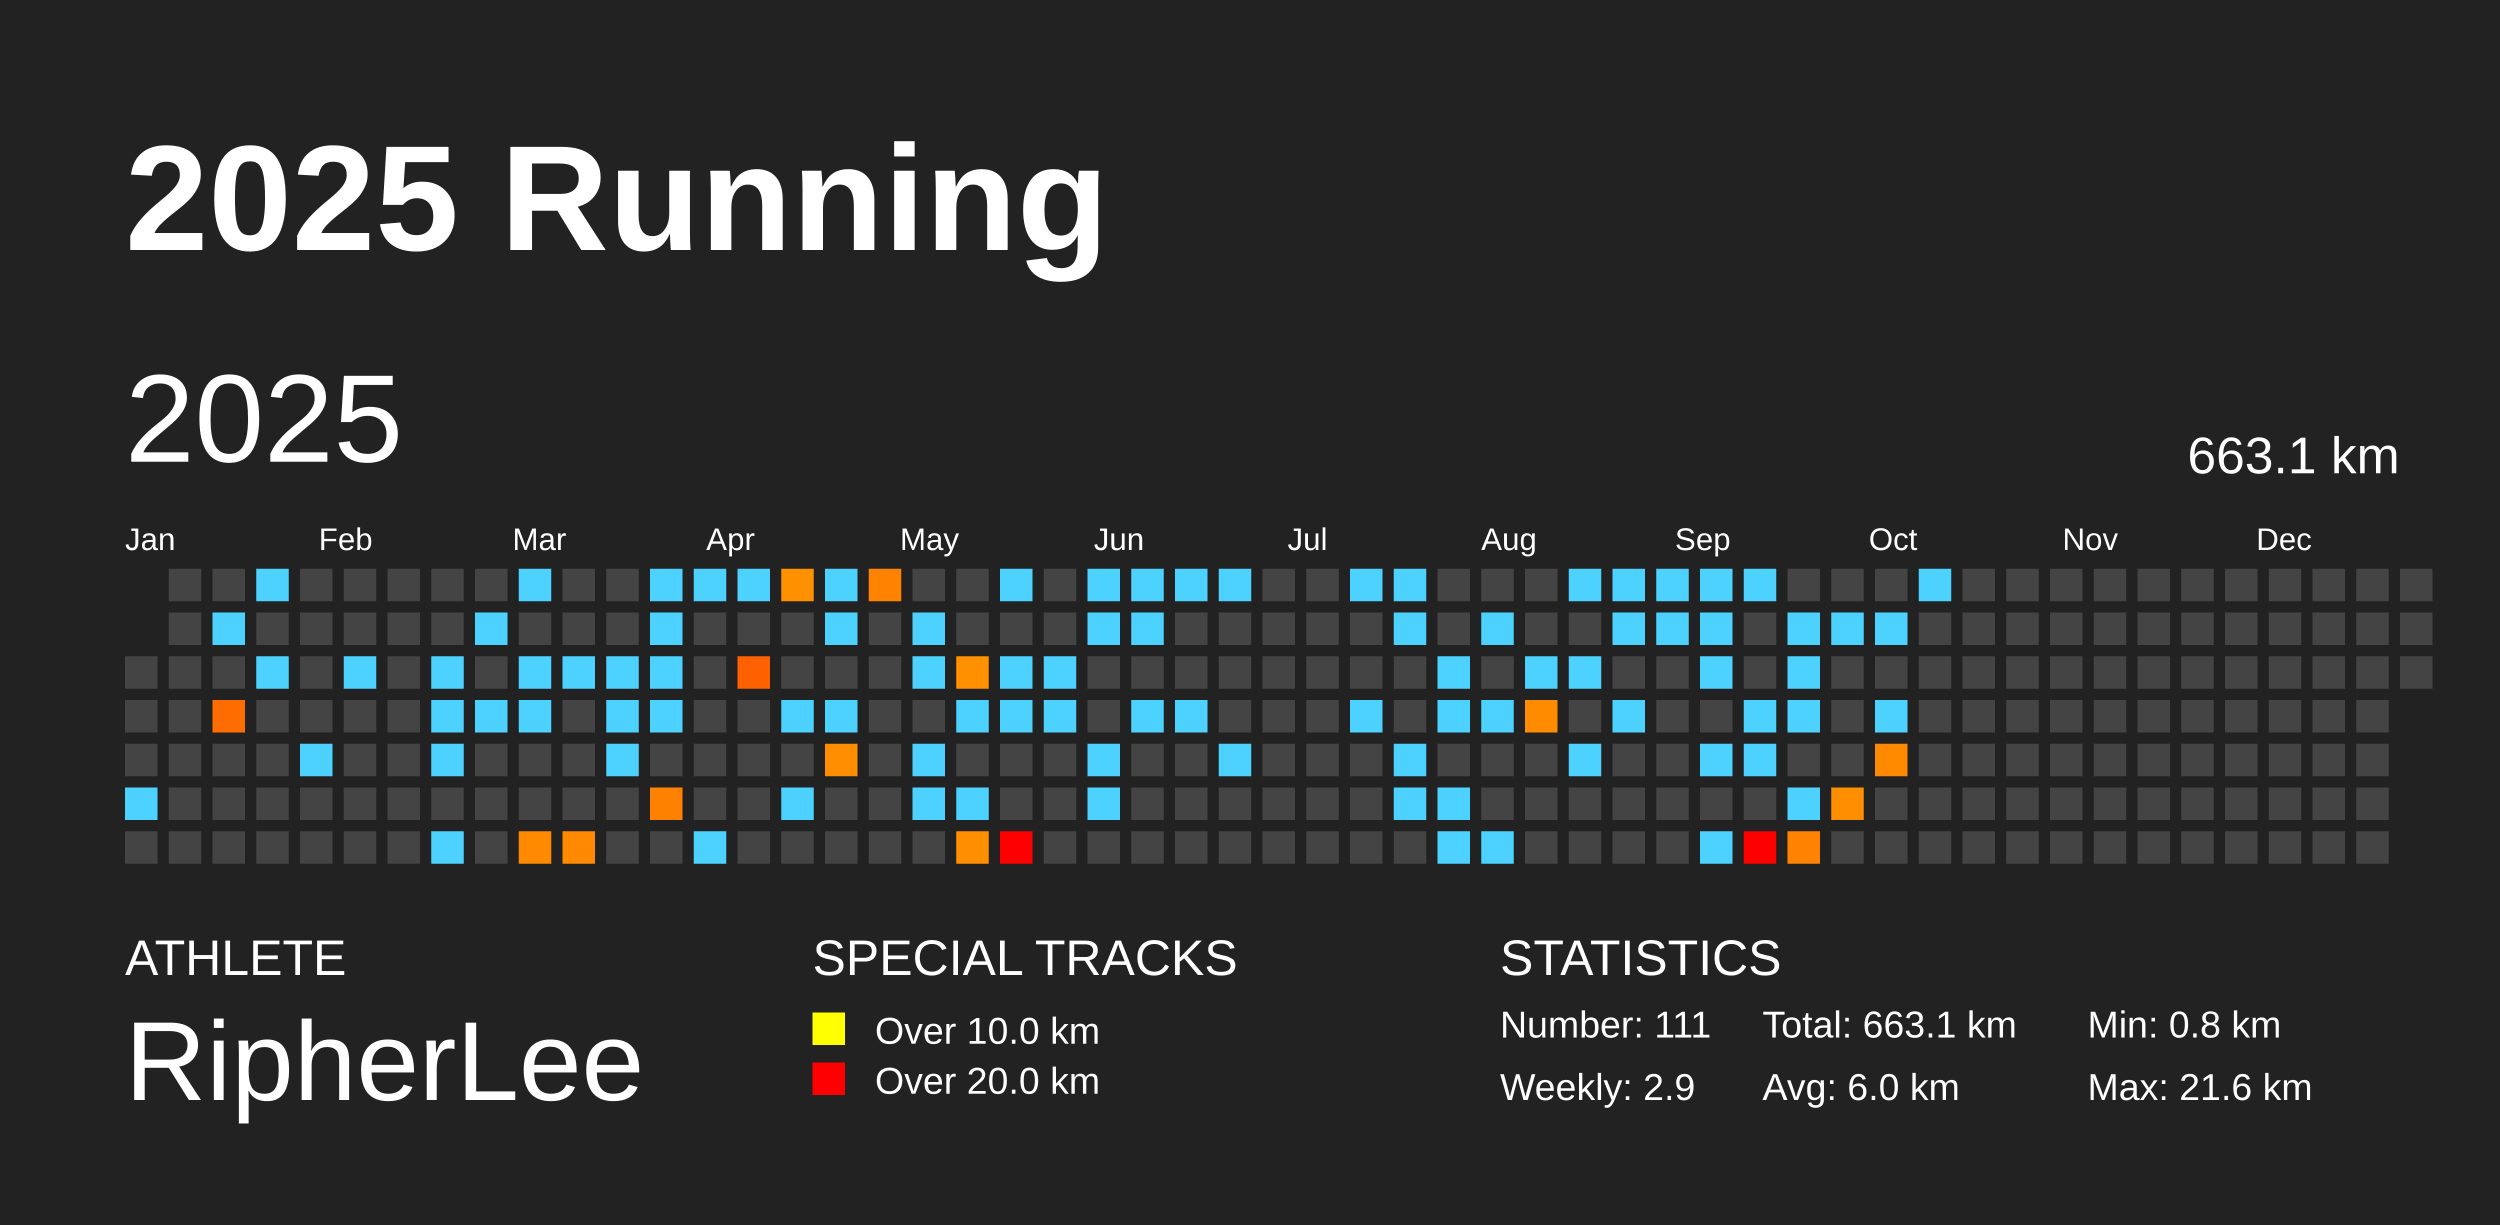
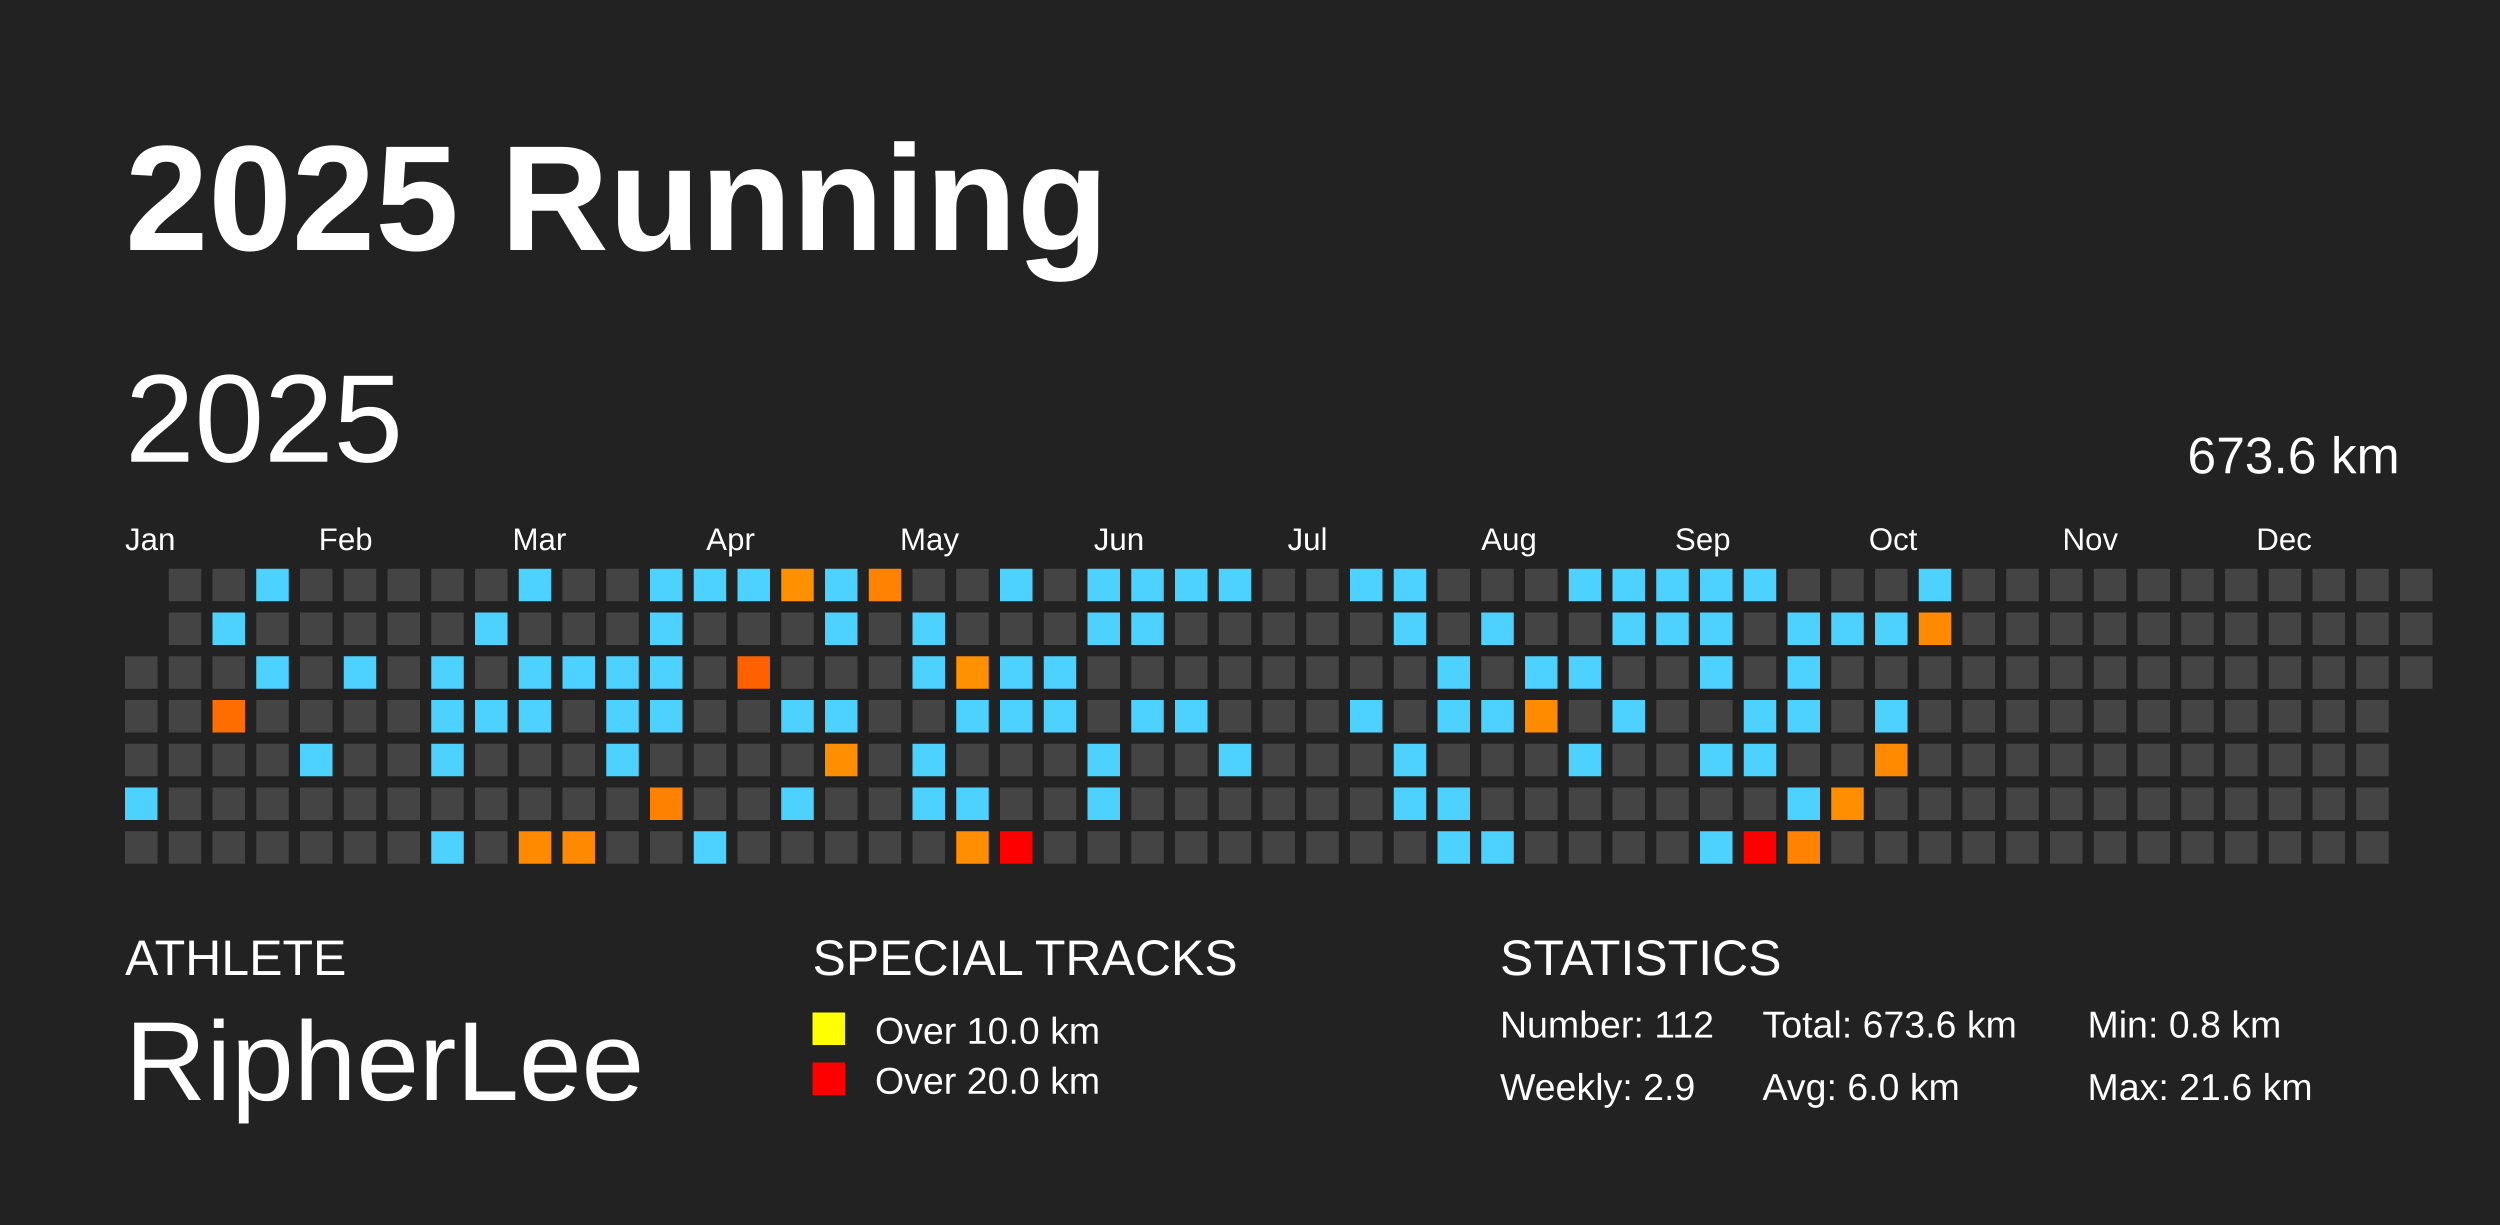
<svg xmlns="http://www.w3.org/2000/svg" baseProfile="full" height="98mm" version="1.1" viewBox="0,0,200,98" width="200mm">
  <defs />
  <rect fill="#222222" height="98" width="200" x="0" y="0" />
  <text fill="#FFFFFF" style="font-size:12px; font-family:Arial; font-weight:bold;" x="10" y="20">2025 Running</text>
  <text fill="#FFFFFF" style="font-size:4px; font-family:Arial" x="10" y="78">ATHLETE</text>
  <text fill="#FFFFFF" style="font-size:9px; font-family:Arial" x="10" y="88">RipherLee</text>
  <text fill="#FFFFFF" style="font-size:4px; font-family:Arial" x="65" y="78">SPECIAL TRACKS</text>
  <rect fill="yellow" height="2.6" width="2.6" x="65" y="81" />
  <text fill="#FFFFFF" style="font-size:3px; font-family:Arial" x="70" y="83.5">Over 10.0 km</text>
  <rect fill="red" height="2.6" width="2.6" x="65" y="85" />
  <text fill="#FFFFFF" style="font-size:3px; font-family:Arial" x="70" y="87.5">Over 20.0 km</text>
  <text fill="#FFFFFF" style="font-size:4px; font-family:Arial" x="120" y="78">STATISTICS</text>
-   <text fill="#FFFFFF" style="font-size:3px; font-family:Arial" x="120" y="83">Number: 111</text>
+   <text fill="#FFFFFF" style="font-size:3px; font-family:Arial" x="120" y="83">Number: 112</text>
  <text fill="#FFFFFF" style="font-size:3px; font-family:Arial" x="120" y="88">Weekly: 2.9</text>
-   <text fill="#FFFFFF" style="font-size:3px; font-family:Arial" x="141" y="83">Total: 663.1 km</text>
+   <text fill="#FFFFFF" style="font-size:3px; font-family:Arial" x="141" y="83">Total: 673.6 km</text>
  <text fill="#FFFFFF" style="font-size:3px; font-family:Arial" x="141" y="88">Avg: 6.0 km</text>
  <text fill="#FFFFFF" style="font-size:3px; font-family:Arial" x="167" y="83">Min: 0.8 km</text>
  <text fill="#FFFFFF" style="font-size:3px; font-family:Arial" x="167" y="88">Max: 21.6 km</text>
  <text dominant-baseline="hanging" fill="#FFFFFF" style="font-size:10.0px; font-family:Arial;" x="10" y="30">2025</text>
-   <text dominant-baseline="hanging" fill="#FFFFFF" style="font-size:4.125px; font-family:Arial;" x="175" y="35">663.1 km</text>
+   <text dominant-baseline="hanging" fill="#FFFFFF" style="font-size:4.125px; font-family:Arial;" x="175" y="35">673.6 km</text>
  <text fill="#FFFFFF" style="font-size:2.5px; font-family:Arial" x="10.0" y="44">Jan</text>
  <text fill="#FFFFFF" style="font-size:2.5px; font-family:Arial" x="25.5" y="44">Feb</text>
  <text fill="#FFFFFF" style="font-size:2.5px; font-family:Arial" x="41.0" y="44">Mar</text>
  <text fill="#FFFFFF" style="font-size:2.5px; font-family:Arial" x="56.5" y="44">Apr</text>
  <text fill="#FFFFFF" style="font-size:2.5px; font-family:Arial" x="72.0" y="44">May</text>
  <text fill="#FFFFFF" style="font-size:2.5px; font-family:Arial" x="87.5" y="44">Jun</text>
  <text fill="#FFFFFF" style="font-size:2.5px; font-family:Arial" x="103.0" y="44">Jul</text>
  <text fill="#FFFFFF" style="font-size:2.5px; font-family:Arial" x="118.5" y="44">Aug</text>
  <text fill="#FFFFFF" style="font-size:2.5px; font-family:Arial" x="134.0" y="44">Sep</text>
  <text fill="#FFFFFF" style="font-size:2.5px; font-family:Arial" x="149.5" y="44">Oct</text>
  <text fill="#FFFFFF" style="font-size:2.5px; font-family:Arial" x="165.0" y="44">Nov</text>
  <text fill="#FFFFFF" style="font-size:2.5px; font-family:Arial" x="180.5" y="44">Dec</text>
  <rect fill="#444444" height="2.6" width="2.6" x="10.0" y="52.5" />
  <rect fill="#444444" height="2.6" width="2.6" x="10.0" y="56.0" />
  <rect fill="#444444" height="2.6" width="2.6" x="10.0" y="59.5" />
  <rect fill="#4dd2ff" height="2.6" width="2.6" x="10.0" y="63.0" />
  <rect fill="#444444" height="2.6" width="2.6" x="10.0" y="66.5" />
  <rect fill="#444444" height="2.6" width="2.6" x="13.5" y="45.5" />
  <rect fill="#444444" height="2.6" width="2.6" x="13.5" y="49.0" />
  <rect fill="#444444" height="2.6" width="2.6" x="13.5" y="52.5" />
  <rect fill="#444444" height="2.6" width="2.6" x="13.5" y="56.0" />
  <rect fill="#444444" height="2.6" width="2.6" x="13.5" y="59.5" />
  <rect fill="#444444" height="2.6" width="2.6" x="13.5" y="63.0" />
  <rect fill="#444444" height="2.6" width="2.6" x="13.5" y="66.5" />
  <rect fill="#444444" height="2.6" width="2.6" x="17.0" y="45.5" />
  <rect fill="#4dd2ff" height="2.6" width="2.6" x="17.0" y="49.0" />
  <rect fill="#444444" height="2.6" width="2.6" x="17.0" y="52.5" />
  <rect fill="#ff6d00" height="2.6" width="2.6" x="17.0" y="56.0" />
  <rect fill="#444444" height="2.6" width="2.6" x="17.0" y="59.5" />
  <rect fill="#444444" height="2.6" width="2.6" x="17.0" y="63.0" />
  <rect fill="#444444" height="2.6" width="2.6" x="17.0" y="66.5" />
  <rect fill="#4dd2ff" height="2.6" width="2.6" x="20.5" y="45.5" />
  <rect fill="#444444" height="2.6" width="2.6" x="20.5" y="49.0" />
  <rect fill="#4dd2ff" height="2.6" width="2.6" x="20.5" y="52.5" />
  <rect fill="#444444" height="2.6" width="2.6" x="20.5" y="56.0" />
  <rect fill="#444444" height="2.6" width="2.6" x="20.5" y="59.5" />
  <rect fill="#444444" height="2.6" width="2.6" x="20.5" y="63.0" />
  <rect fill="#444444" height="2.6" width="2.6" x="20.5" y="66.5" />
  <rect fill="#444444" height="2.6" width="2.6" x="24.0" y="45.5" />
  <rect fill="#444444" height="2.6" width="2.6" x="24.0" y="49.0" />
  <rect fill="#444444" height="2.6" width="2.6" x="24.0" y="52.5" />
  <rect fill="#444444" height="2.6" width="2.6" x="24.0" y="56.0" />
  <rect fill="#4dd2ff" height="2.6" width="2.6" x="24.0" y="59.5" />
  <rect fill="#444444" height="2.6" width="2.6" x="24.0" y="63.0" />
  <rect fill="#444444" height="2.6" width="2.6" x="24.0" y="66.5" />
  <rect fill="#444444" height="2.6" width="2.6" x="27.5" y="45.5" />
  <rect fill="#444444" height="2.6" width="2.6" x="27.5" y="49.0" />
  <rect fill="#4dd2ff" height="2.6" width="2.6" x="27.5" y="52.5" />
  <rect fill="#444444" height="2.6" width="2.6" x="27.5" y="56.0" />
  <rect fill="#444444" height="2.6" width="2.6" x="27.5" y="59.5" />
  <rect fill="#444444" height="2.6" width="2.6" x="27.5" y="63.0" />
  <rect fill="#444444" height="2.6" width="2.6" x="27.5" y="66.5" />
  <rect fill="#444444" height="2.6" width="2.6" x="31.0" y="45.5" />
  <rect fill="#444444" height="2.6" width="2.6" x="31.0" y="49.0" />
  <rect fill="#444444" height="2.6" width="2.6" x="31.0" y="52.5" />
  <rect fill="#444444" height="2.6" width="2.6" x="31.0" y="56.0" />
  <rect fill="#444444" height="2.6" width="2.6" x="31.0" y="59.5" />
  <rect fill="#444444" height="2.6" width="2.6" x="31.0" y="63.0" />
  <rect fill="#444444" height="2.6" width="2.6" x="31.0" y="66.5" />
  <rect fill="#444444" height="2.6" width="2.6" x="34.5" y="45.5" />
  <rect fill="#444444" height="2.6" width="2.6" x="34.5" y="49.0" />
  <rect fill="#4dd2ff" height="2.6" width="2.6" x="34.5" y="52.5" />
  <rect fill="#4dd2ff" height="2.6" width="2.6" x="34.5" y="56.0" />
  <rect fill="#4dd2ff" height="2.6" width="2.6" x="34.5" y="59.5" />
  <rect fill="#444444" height="2.6" width="2.6" x="34.5" y="63.0" />
  <rect fill="#4dd2ff" height="2.6" width="2.6" x="34.5" y="66.5" />
  <rect fill="#444444" height="2.6" width="2.6" x="38.0" y="45.5" />
  <rect fill="#4dd2ff" height="2.6" width="2.6" x="38.0" y="49.0" />
  <rect fill="#444444" height="2.6" width="2.6" x="38.0" y="52.5" />
  <rect fill="#4dd2ff" height="2.6" width="2.6" x="38.0" y="56.0" />
  <rect fill="#444444" height="2.6" width="2.6" x="38.0" y="59.5" />
  <rect fill="#444444" height="2.6" width="2.6" x="38.0" y="63.0" />
  <rect fill="#444444" height="2.6" width="2.6" x="38.0" y="66.5" />
  <rect fill="#4dd2ff" height="2.6" width="2.6" x="41.5" y="45.5" />
  <rect fill="#444444" height="2.6" width="2.6" x="41.5" y="49.0" />
  <rect fill="#4dd2ff" height="2.6" width="2.6" x="41.5" y="52.5" />
  <rect fill="#4dd2ff" height="2.6" width="2.6" x="41.5" y="56.0" />
  <rect fill="#444444" height="2.6" width="2.6" x="41.5" y="59.5" />
  <rect fill="#444444" height="2.6" width="2.6" x="41.5" y="63.0" />
  <rect fill="#ff8a00" height="2.6" width="2.6" x="41.5" y="66.5" />
  <rect fill="#444444" height="2.6" width="2.6" x="45.0" y="45.5" />
  <rect fill="#444444" height="2.6" width="2.6" x="45.0" y="49.0" />
  <rect fill="#4dd2ff" height="2.6" width="2.6" x="45.0" y="52.5" />
  <rect fill="#444444" height="2.6" width="2.6" x="45.0" y="56.0" />
  <rect fill="#444444" height="2.6" width="2.6" x="45.0" y="59.5" />
  <rect fill="#444444" height="2.6" width="2.6" x="45.0" y="63.0" />
  <rect fill="#ff8900" height="2.6" width="2.6" x="45.0" y="66.5" />
  <rect fill="#444444" height="2.6" width="2.6" x="48.5" y="45.5" />
  <rect fill="#444444" height="2.6" width="2.6" x="48.5" y="49.0" />
  <rect fill="#4dd2ff" height="2.6" width="2.6" x="48.5" y="52.5" />
  <rect fill="#4dd2ff" height="2.6" width="2.6" x="48.5" y="56.0" />
  <rect fill="#4dd2ff" height="2.6" width="2.6" x="48.5" y="59.5" />
  <rect fill="#444444" height="2.6" width="2.6" x="48.5" y="63.0" />
  <rect fill="#444444" height="2.6" width="2.6" x="48.5" y="66.5" />
  <rect fill="#4dd2ff" height="2.6" width="2.6" x="52.0" y="45.5" />
  <rect fill="#4dd2ff" height="2.6" width="2.6" x="52.0" y="49.0" />
  <rect fill="#4dd2ff" height="2.6" width="2.6" x="52.0" y="52.5" />
  <rect fill="#4dd2ff" height="2.6" width="2.6" x="52.0" y="56.0" />
  <rect fill="#444444" height="2.6" width="2.6" x="52.0" y="59.5" />
  <rect fill="#ff8100" height="2.6" width="2.6" x="52.0" y="63.0" />
  <rect fill="#444444" height="2.6" width="2.6" x="52.0" y="66.5" />
  <rect fill="#4dd2ff" height="2.6" width="2.6" x="55.5" y="45.5" />
  <rect fill="#444444" height="2.6" width="2.6" x="55.5" y="49.0" />
  <rect fill="#444444" height="2.6" width="2.6" x="55.5" y="52.5" />
  <rect fill="#444444" height="2.6" width="2.6" x="55.5" y="56.0" />
  <rect fill="#444444" height="2.6" width="2.6" x="55.5" y="59.5" />
  <rect fill="#444444" height="2.6" width="2.6" x="55.5" y="63.0" />
  <rect fill="#4dd2ff" height="2.6" width="2.6" x="55.5" y="66.5" />
  <rect fill="#4dd2ff" height="2.6" width="2.6" x="59.0" y="45.5" />
  <rect fill="#444444" height="2.6" width="2.6" x="59.0" y="49.0" />
  <rect fill="#ff6100" height="2.6" width="2.6" x="59.0" y="52.5" />
  <rect fill="#444444" height="2.6" width="2.6" x="59.0" y="56.0" />
  <rect fill="#444444" height="2.6" width="2.6" x="59.0" y="59.5" />
  <rect fill="#444444" height="2.6" width="2.6" x="59.0" y="63.0" />
  <rect fill="#444444" height="2.6" width="2.6" x="59.0" y="66.5" />
  <rect fill="#ff9000" height="2.6" width="2.6" x="62.5" y="45.5" />
  <rect fill="#444444" height="2.6" width="2.6" x="62.5" y="49.0" />
  <rect fill="#444444" height="2.6" width="2.6" x="62.5" y="52.5" />
  <rect fill="#4dd2ff" height="2.6" width="2.6" x="62.5" y="56.0" />
  <rect fill="#444444" height="2.6" width="2.6" x="62.5" y="59.5" />
  <rect fill="#4dd2ff" height="2.6" width="2.6" x="62.5" y="63.0" />
  <rect fill="#444444" height="2.6" width="2.6" x="62.5" y="66.5" />
  <rect fill="#4dd2ff" height="2.6" width="2.6" x="66.0" y="45.5" />
  <rect fill="#4dd2ff" height="2.6" width="2.6" x="66.0" y="49.0" />
  <rect fill="#444444" height="2.6" width="2.6" x="66.0" y="52.5" />
  <rect fill="#4dd2ff" height="2.6" width="2.6" x="66.0" y="56.0" />
  <rect fill="#ff8f00" height="2.6" width="2.6" x="66.0" y="59.5" />
  <rect fill="#444444" height="2.6" width="2.6" x="66.0" y="63.0" />
  <rect fill="#444444" height="2.6" width="2.6" x="66.0" y="66.5" />
  <rect fill="#ff8200" height="2.6" width="2.6" x="69.5" y="45.5" />
  <rect fill="#444444" height="2.6" width="2.6" x="69.5" y="49.0" />
  <rect fill="#444444" height="2.6" width="2.6" x="69.5" y="52.5" />
  <rect fill="#444444" height="2.6" width="2.6" x="69.5" y="56.0" />
  <rect fill="#444444" height="2.6" width="2.6" x="69.5" y="59.5" />
  <rect fill="#444444" height="2.6" width="2.6" x="69.5" y="63.0" />
  <rect fill="#444444" height="2.6" width="2.6" x="69.5" y="66.5" />
  <rect fill="#444444" height="2.6" width="2.6" x="73.0" y="45.5" />
  <rect fill="#4dd2ff" height="2.6" width="2.6" x="73.0" y="49.0" />
  <rect fill="#4dd2ff" height="2.6" width="2.6" x="73.0" y="52.5" />
  <rect fill="#444444" height="2.6" width="2.6" x="73.0" y="56.0" />
  <rect fill="#4dd2ff" height="2.6" width="2.6" x="73.0" y="59.5" />
  <rect fill="#4dd2ff" height="2.6" width="2.6" x="73.0" y="63.0" />
  <rect fill="#444444" height="2.6" width="2.6" x="73.0" y="66.5" />
  <rect fill="#444444" height="2.6" width="2.6" x="76.5" y="45.5" />
  <rect fill="#444444" height="2.6" width="2.6" x="76.5" y="49.0" />
  <rect fill="#ff9000" height="2.6" width="2.6" x="76.5" y="52.5" />
  <rect fill="#4dd2ff" height="2.6" width="2.6" x="76.5" y="56.0" />
  <rect fill="#444444" height="2.6" width="2.6" x="76.5" y="59.5" />
  <rect fill="#4dd2ff" height="2.6" width="2.6" x="76.5" y="63.0" />
  <rect fill="#ff8f00" height="2.6" width="2.6" x="76.5" y="66.5" />
  <rect fill="#4dd2ff" height="2.6" width="2.6" x="80.0" y="45.5" />
  <rect fill="#444444" height="2.6" width="2.6" x="80.0" y="49.0" />
  <rect fill="#4dd2ff" height="2.6" width="2.6" x="80.0" y="52.5" />
  <rect fill="#4dd2ff" height="2.6" width="2.6" x="80.0" y="56.0" />
  <rect fill="#444444" height="2.6" width="2.6" x="80.0" y="59.5" />
  <rect fill="#444444" height="2.6" width="2.6" x="80.0" y="63.0" />
  <rect fill="red" height="2.6" width="2.6" x="80.0" y="66.5" />
  <rect fill="#444444" height="2.6" width="2.6" x="83.5" y="45.5" />
  <rect fill="#444444" height="2.6" width="2.6" x="83.5" y="49.0" />
  <rect fill="#4dd2ff" height="2.6" width="2.6" x="83.5" y="52.5" />
  <rect fill="#4dd2ff" height="2.6" width="2.6" x="83.5" y="56.0" />
  <rect fill="#444444" height="2.6" width="2.6" x="83.5" y="59.5" />
  <rect fill="#444444" height="2.6" width="2.6" x="83.5" y="63.0" />
  <rect fill="#444444" height="2.6" width="2.6" x="83.5" y="66.5" />
  <rect fill="#4dd2ff" height="2.6" width="2.6" x="87.0" y="45.5" />
  <rect fill="#4dd2ff" height="2.6" width="2.6" x="87.0" y="49.0" />
  <rect fill="#444444" height="2.6" width="2.6" x="87.0" y="52.5" />
  <rect fill="#444444" height="2.6" width="2.6" x="87.0" y="56.0" />
  <rect fill="#4dd2ff" height="2.6" width="2.6" x="87.0" y="59.5" />
  <rect fill="#4dd2ff" height="2.6" width="2.6" x="87.0" y="63.0" />
  <rect fill="#444444" height="2.6" width="2.6" x="87.0" y="66.5" />
  <rect fill="#4dd2ff" height="2.6" width="2.6" x="90.5" y="45.5" />
  <rect fill="#4dd2ff" height="2.6" width="2.6" x="90.5" y="49.0" />
  <rect fill="#444444" height="2.6" width="2.6" x="90.5" y="52.5" />
  <rect fill="#4dd2ff" height="2.6" width="2.6" x="90.5" y="56.0" />
  <rect fill="#444444" height="2.6" width="2.6" x="90.5" y="59.5" />
  <rect fill="#444444" height="2.6" width="2.6" x="90.5" y="63.0" />
  <rect fill="#444444" height="2.6" width="2.6" x="90.5" y="66.5" />
  <rect fill="#4dd2ff" height="2.6" width="2.6" x="94.0" y="45.5" />
  <rect fill="#444444" height="2.6" width="2.6" x="94.0" y="49.0" />
  <rect fill="#444444" height="2.6" width="2.6" x="94.0" y="52.5" />
  <rect fill="#4dd2ff" height="2.6" width="2.6" x="94.0" y="56.0" />
  <rect fill="#444444" height="2.6" width="2.6" x="94.0" y="59.5" />
  <rect fill="#444444" height="2.6" width="2.6" x="94.0" y="63.0" />
  <rect fill="#444444" height="2.6" width="2.6" x="94.0" y="66.5" />
  <rect fill="#4dd2ff" height="2.6" width="2.6" x="97.5" y="45.5" />
  <rect fill="#444444" height="2.6" width="2.6" x="97.5" y="49.0" />
  <rect fill="#444444" height="2.6" width="2.6" x="97.5" y="52.5" />
  <rect fill="#444444" height="2.6" width="2.6" x="97.5" y="56.0" />
  <rect fill="#4dd2ff" height="2.6" width="2.6" x="97.5" y="59.5" />
  <rect fill="#444444" height="2.6" width="2.6" x="97.5" y="63.0" />
  <rect fill="#444444" height="2.6" width="2.6" x="97.5" y="66.5" />
  <rect fill="#444444" height="2.6" width="2.6" x="101.0" y="45.5" />
  <rect fill="#444444" height="2.6" width="2.6" x="101.0" y="49.0" />
  <rect fill="#444444" height="2.6" width="2.6" x="101.0" y="52.5" />
  <rect fill="#444444" height="2.6" width="2.6" x="101.0" y="56.0" />
  <rect fill="#444444" height="2.6" width="2.6" x="101.0" y="59.5" />
  <rect fill="#444444" height="2.6" width="2.6" x="101.0" y="63.0" />
  <rect fill="#444444" height="2.6" width="2.6" x="101.0" y="66.5" />
  <rect fill="#444444" height="2.6" width="2.6" x="104.5" y="45.5" />
  <rect fill="#444444" height="2.6" width="2.6" x="104.5" y="49.0" />
  <rect fill="#444444" height="2.6" width="2.6" x="104.5" y="52.5" />
  <rect fill="#444444" height="2.6" width="2.6" x="104.5" y="56.0" />
  <rect fill="#444444" height="2.6" width="2.6" x="104.5" y="59.5" />
  <rect fill="#444444" height="2.6" width="2.6" x="104.5" y="63.0" />
  <rect fill="#444444" height="2.6" width="2.6" x="104.5" y="66.5" />
  <rect fill="#4dd2ff" height="2.6" width="2.6" x="108.0" y="45.5" />
  <rect fill="#444444" height="2.6" width="2.6" x="108.0" y="49.0" />
  <rect fill="#444444" height="2.6" width="2.6" x="108.0" y="52.5" />
  <rect fill="#4dd2ff" height="2.6" width="2.6" x="108.0" y="56.0" />
  <rect fill="#444444" height="2.6" width="2.6" x="108.0" y="59.5" />
  <rect fill="#444444" height="2.6" width="2.6" x="108.0" y="63.0" />
  <rect fill="#444444" height="2.6" width="2.6" x="108.0" y="66.5" />
  <rect fill="#4dd2ff" height="2.6" width="2.6" x="111.5" y="45.5" />
  <rect fill="#4dd2ff" height="2.6" width="2.6" x="111.5" y="49.0" />
  <rect fill="#444444" height="2.6" width="2.6" x="111.5" y="52.5" />
  <rect fill="#444444" height="2.6" width="2.6" x="111.5" y="56.0" />
  <rect fill="#4dd2ff" height="2.6" width="2.6" x="111.5" y="59.5" />
  <rect fill="#4dd2ff" height="2.6" width="2.6" x="111.5" y="63.0" />
  <rect fill="#444444" height="2.6" width="2.6" x="111.5" y="66.5" />
  <rect fill="#444444" height="2.6" width="2.6" x="115.0" y="45.5" />
  <rect fill="#444444" height="2.6" width="2.6" x="115.0" y="49.0" />
  <rect fill="#4dd2ff" height="2.6" width="2.6" x="115.0" y="52.5" />
  <rect fill="#4dd2ff" height="2.6" width="2.6" x="115.0" y="56.0" />
  <rect fill="#444444" height="2.6" width="2.6" x="115.0" y="59.5" />
  <rect fill="#4dd2ff" height="2.6" width="2.6" x="115.0" y="63.0" />
  <rect fill="#4dd2ff" height="2.6" width="2.6" x="115.0" y="66.5" />
  <rect fill="#444444" height="2.6" width="2.6" x="118.5" y="45.5" />
  <rect fill="#4dd2ff" height="2.6" width="2.6" x="118.5" y="49.0" />
  <rect fill="#444444" height="2.6" width="2.6" x="118.5" y="52.5" />
  <rect fill="#4dd2ff" height="2.6" width="2.6" x="118.5" y="56.0" />
  <rect fill="#444444" height="2.6" width="2.6" x="118.5" y="59.5" />
  <rect fill="#444444" height="2.6" width="2.6" x="118.5" y="63.0" />
  <rect fill="#4dd2ff" height="2.6" width="2.6" x="118.5" y="66.5" />
  <rect fill="#444444" height="2.6" width="2.6" x="122.0" y="45.5" />
  <rect fill="#444444" height="2.6" width="2.6" x="122.0" y="49.0" />
  <rect fill="#4dd2ff" height="2.6" width="2.6" x="122.0" y="52.5" />
  <rect fill="#ff8c00" height="2.6" width="2.6" x="122.0" y="56.0" />
  <rect fill="#444444" height="2.6" width="2.6" x="122.0" y="59.5" />
  <rect fill="#444444" height="2.6" width="2.6" x="122.0" y="63.0" />
  <rect fill="#444444" height="2.6" width="2.6" x="122.0" y="66.5" />
  <rect fill="#4dd2ff" height="2.6" width="2.6" x="125.5" y="45.5" />
  <rect fill="#444444" height="2.6" width="2.6" x="125.5" y="49.0" />
  <rect fill="#4dd2ff" height="2.6" width="2.6" x="125.5" y="52.5" />
  <rect fill="#444444" height="2.6" width="2.6" x="125.5" y="56.0" />
  <rect fill="#4dd2ff" height="2.6" width="2.6" x="125.5" y="59.5" />
  <rect fill="#444444" height="2.6" width="2.6" x="125.5" y="63.0" />
  <rect fill="#444444" height="2.6" width="2.6" x="125.5" y="66.5" />
  <rect fill="#4dd2ff" height="2.6" width="2.6" x="129.0" y="45.5" />
  <rect fill="#4dd2ff" height="2.6" width="2.6" x="129.0" y="49.0" />
  <rect fill="#444444" height="2.6" width="2.6" x="129.0" y="52.5" />
  <rect fill="#4dd2ff" height="2.6" width="2.6" x="129.0" y="56.0" />
  <rect fill="#444444" height="2.6" width="2.6" x="129.0" y="59.5" />
  <rect fill="#444444" height="2.6" width="2.6" x="129.0" y="63.0" />
  <rect fill="#444444" height="2.6" width="2.6" x="129.0" y="66.5" />
  <rect fill="#4dd2ff" height="2.6" width="2.6" x="132.5" y="45.5" />
  <rect fill="#4dd2ff" height="2.6" width="2.6" x="132.5" y="49.0" />
  <rect fill="#444444" height="2.6" width="2.6" x="132.5" y="52.5" />
  <rect fill="#444444" height="2.6" width="2.6" x="132.5" y="56.0" />
  <rect fill="#444444" height="2.6" width="2.6" x="132.5" y="59.5" />
  <rect fill="#444444" height="2.6" width="2.6" x="132.5" y="63.0" />
  <rect fill="#444444" height="2.6" width="2.6" x="132.5" y="66.5" />
  <rect fill="#4dd2ff" height="2.6" width="2.6" x="136.0" y="45.5" />
  <rect fill="#4dd2ff" height="2.6" width="2.6" x="136.0" y="49.0" />
  <rect fill="#4dd2ff" height="2.6" width="2.6" x="136.0" y="52.5" />
  <rect fill="#444444" height="2.6" width="2.6" x="136.0" y="56.0" />
  <rect fill="#4dd2ff" height="2.6" width="2.6" x="136.0" y="59.5" />
  <rect fill="#444444" height="2.6" width="2.6" x="136.0" y="63.0" />
  <rect fill="#4dd2ff" height="2.6" width="2.6" x="136.0" y="66.5" />
  <rect fill="#4dd2ff" height="2.6" width="2.6" x="139.5" y="45.5" />
  <rect fill="#444444" height="2.6" width="2.6" x="139.5" y="49.0" />
  <rect fill="#444444" height="2.6" width="2.6" x="139.5" y="52.5" />
  <rect fill="#4dd2ff" height="2.6" width="2.6" x="139.5" y="56.0" />
  <rect fill="#4dd2ff" height="2.6" width="2.6" x="139.5" y="59.5" />
  <rect fill="#444444" height="2.6" width="2.6" x="139.5" y="63.0" />
  <rect fill="red" height="2.6" width="2.6" x="139.5" y="66.5" />
  <rect fill="#444444" height="2.6" width="2.6" x="143.0" y="45.5" />
  <rect fill="#4dd2ff" height="2.6" width="2.6" x="143.0" y="49.0" />
  <rect fill="#4dd2ff" height="2.6" width="2.6" x="143.0" y="52.5" />
  <rect fill="#4dd2ff" height="2.6" width="2.6" x="143.0" y="56.0" />
  <rect fill="#444444" height="2.6" width="2.6" x="143.0" y="59.5" />
  <rect fill="#4dd2ff" height="2.6" width="2.6" x="143.0" y="63.0" />
  <rect fill="#ff8300" height="2.6" width="2.6" x="143.0" y="66.5" />
  <rect fill="#444444" height="2.6" width="2.6" x="146.5" y="45.5" />
  <rect fill="#4dd2ff" height="2.6" width="2.6" x="146.5" y="49.0" />
  <rect fill="#444444" height="2.6" width="2.6" x="146.5" y="52.5" />
  <rect fill="#444444" height="2.6" width="2.6" x="146.5" y="56.0" />
  <rect fill="#444444" height="2.6" width="2.6" x="146.5" y="59.5" />
  <rect fill="#ff8e00" height="2.6" width="2.6" x="146.5" y="63.0" />
  <rect fill="#444444" height="2.6" width="2.6" x="146.5" y="66.5" />
  <rect fill="#444444" height="2.6" width="2.6" x="150.0" y="45.5" />
  <rect fill="#4dd2ff" height="2.6" width="2.6" x="150.0" y="49.0" />
  <rect fill="#444444" height="2.6" width="2.6" x="150.0" y="52.5" />
  <rect fill="#4dd2ff" height="2.6" width="2.6" x="150.0" y="56.0" />
  <rect fill="#ff8a00" height="2.6" width="2.6" x="150.0" y="59.5" />
  <rect fill="#444444" height="2.6" width="2.6" x="150.0" y="63.0" />
  <rect fill="#444444" height="2.6" width="2.6" x="150.0" y="66.5" />
  <rect fill="#4dd2ff" height="2.6" width="2.6" x="153.5" y="45.5" />
-   <rect fill="#444444" height="2.6" width="2.6" x="153.5" y="49.0" />
+   <rect fill="#ff8900" height="2.6" width="2.6" x="153.5" y="49.0" />
  <rect fill="#444444" height="2.6" width="2.6" x="153.5" y="52.5" />
  <rect fill="#444444" height="2.6" width="2.6" x="153.5" y="56.0" />
  <rect fill="#444444" height="2.6" width="2.6" x="153.5" y="59.5" />
  <rect fill="#444444" height="2.6" width="2.6" x="153.5" y="63.0" />
  <rect fill="#444444" height="2.6" width="2.6" x="153.5" y="66.5" />
  <rect fill="#444444" height="2.6" width="2.6" x="157.0" y="45.5" />
  <rect fill="#444444" height="2.6" width="2.6" x="157.0" y="49.0" />
  <rect fill="#444444" height="2.6" width="2.6" x="157.0" y="52.5" />
  <rect fill="#444444" height="2.6" width="2.6" x="157.0" y="56.0" />
  <rect fill="#444444" height="2.6" width="2.6" x="157.0" y="59.5" />
  <rect fill="#444444" height="2.6" width="2.6" x="157.0" y="63.0" />
  <rect fill="#444444" height="2.6" width="2.6" x="157.0" y="66.5" />
  <rect fill="#444444" height="2.6" width="2.6" x="160.5" y="45.5" />
  <rect fill="#444444" height="2.6" width="2.6" x="160.5" y="49.0" />
  <rect fill="#444444" height="2.6" width="2.6" x="160.5" y="52.5" />
  <rect fill="#444444" height="2.6" width="2.6" x="160.5" y="56.0" />
  <rect fill="#444444" height="2.6" width="2.6" x="160.5" y="59.5" />
  <rect fill="#444444" height="2.6" width="2.6" x="160.5" y="63.0" />
  <rect fill="#444444" height="2.6" width="2.6" x="160.5" y="66.5" />
  <rect fill="#444444" height="2.6" width="2.6" x="164.0" y="45.5" />
  <rect fill="#444444" height="2.6" width="2.6" x="164.0" y="49.0" />
  <rect fill="#444444" height="2.6" width="2.6" x="164.0" y="52.5" />
  <rect fill="#444444" height="2.6" width="2.6" x="164.0" y="56.0" />
  <rect fill="#444444" height="2.6" width="2.6" x="164.0" y="59.5" />
  <rect fill="#444444" height="2.6" width="2.6" x="164.0" y="63.0" />
  <rect fill="#444444" height="2.6" width="2.6" x="164.0" y="66.5" />
  <rect fill="#444444" height="2.6" width="2.6" x="167.5" y="45.5" />
  <rect fill="#444444" height="2.6" width="2.6" x="167.5" y="49.0" />
  <rect fill="#444444" height="2.6" width="2.6" x="167.5" y="52.5" />
  <rect fill="#444444" height="2.6" width="2.6" x="167.5" y="56.0" />
  <rect fill="#444444" height="2.6" width="2.6" x="167.5" y="59.5" />
  <rect fill="#444444" height="2.6" width="2.6" x="167.5" y="63.0" />
  <rect fill="#444444" height="2.6" width="2.6" x="167.5" y="66.5" />
  <rect fill="#444444" height="2.6" width="2.6" x="171.0" y="45.5" />
  <rect fill="#444444" height="2.6" width="2.6" x="171.0" y="49.0" />
  <rect fill="#444444" height="2.6" width="2.6" x="171.0" y="52.5" />
  <rect fill="#444444" height="2.6" width="2.6" x="171.0" y="56.0" />
  <rect fill="#444444" height="2.6" width="2.6" x="171.0" y="59.5" />
  <rect fill="#444444" height="2.6" width="2.6" x="171.0" y="63.0" />
  <rect fill="#444444" height="2.6" width="2.6" x="171.0" y="66.5" />
  <rect fill="#444444" height="2.6" width="2.6" x="174.5" y="45.5" />
  <rect fill="#444444" height="2.6" width="2.6" x="174.5" y="49.0" />
  <rect fill="#444444" height="2.6" width="2.6" x="174.5" y="52.5" />
  <rect fill="#444444" height="2.6" width="2.6" x="174.5" y="56.0" />
  <rect fill="#444444" height="2.6" width="2.6" x="174.5" y="59.5" />
  <rect fill="#444444" height="2.6" width="2.6" x="174.5" y="63.0" />
  <rect fill="#444444" height="2.6" width="2.6" x="174.5" y="66.5" />
  <rect fill="#444444" height="2.6" width="2.6" x="178.0" y="45.5" />
  <rect fill="#444444" height="2.6" width="2.6" x="178.0" y="49.0" />
  <rect fill="#444444" height="2.6" width="2.6" x="178.0" y="52.5" />
  <rect fill="#444444" height="2.6" width="2.6" x="178.0" y="56.0" />
  <rect fill="#444444" height="2.6" width="2.6" x="178.0" y="59.5" />
  <rect fill="#444444" height="2.6" width="2.6" x="178.0" y="63.0" />
  <rect fill="#444444" height="2.6" width="2.6" x="178.0" y="66.5" />
  <rect fill="#444444" height="2.6" width="2.6" x="181.5" y="45.5" />
  <rect fill="#444444" height="2.6" width="2.6" x="181.5" y="49.0" />
  <rect fill="#444444" height="2.6" width="2.6" x="181.5" y="52.5" />
  <rect fill="#444444" height="2.6" width="2.6" x="181.5" y="56.0" />
  <rect fill="#444444" height="2.6" width="2.6" x="181.5" y="59.5" />
  <rect fill="#444444" height="2.6" width="2.6" x="181.5" y="63.0" />
  <rect fill="#444444" height="2.6" width="2.6" x="181.5" y="66.5" />
  <rect fill="#444444" height="2.6" width="2.6" x="185.0" y="45.5" />
  <rect fill="#444444" height="2.6" width="2.6" x="185.0" y="49.0" />
  <rect fill="#444444" height="2.6" width="2.6" x="185.0" y="52.5" />
  <rect fill="#444444" height="2.6" width="2.6" x="185.0" y="56.0" />
  <rect fill="#444444" height="2.6" width="2.6" x="185.0" y="59.5" />
  <rect fill="#444444" height="2.6" width="2.6" x="185.0" y="63.0" />
  <rect fill="#444444" height="2.6" width="2.6" x="185.0" y="66.5" />
  <rect fill="#444444" height="2.6" width="2.6" x="188.5" y="45.5" />
  <rect fill="#444444" height="2.6" width="2.6" x="188.5" y="49.0" />
  <rect fill="#444444" height="2.6" width="2.6" x="188.5" y="52.5" />
  <rect fill="#444444" height="2.6" width="2.6" x="188.5" y="56.0" />
  <rect fill="#444444" height="2.6" width="2.6" x="188.5" y="59.5" />
  <rect fill="#444444" height="2.6" width="2.6" x="188.5" y="63.0" />
  <rect fill="#444444" height="2.6" width="2.6" x="188.5" y="66.5" />
  <rect fill="#444444" height="2.6" width="2.6" x="192.0" y="45.5" />
  <rect fill="#444444" height="2.6" width="2.6" x="192.0" y="49.0" />
  <rect fill="#444444" height="2.6" width="2.6" x="192.0" y="52.5" />
</svg>
